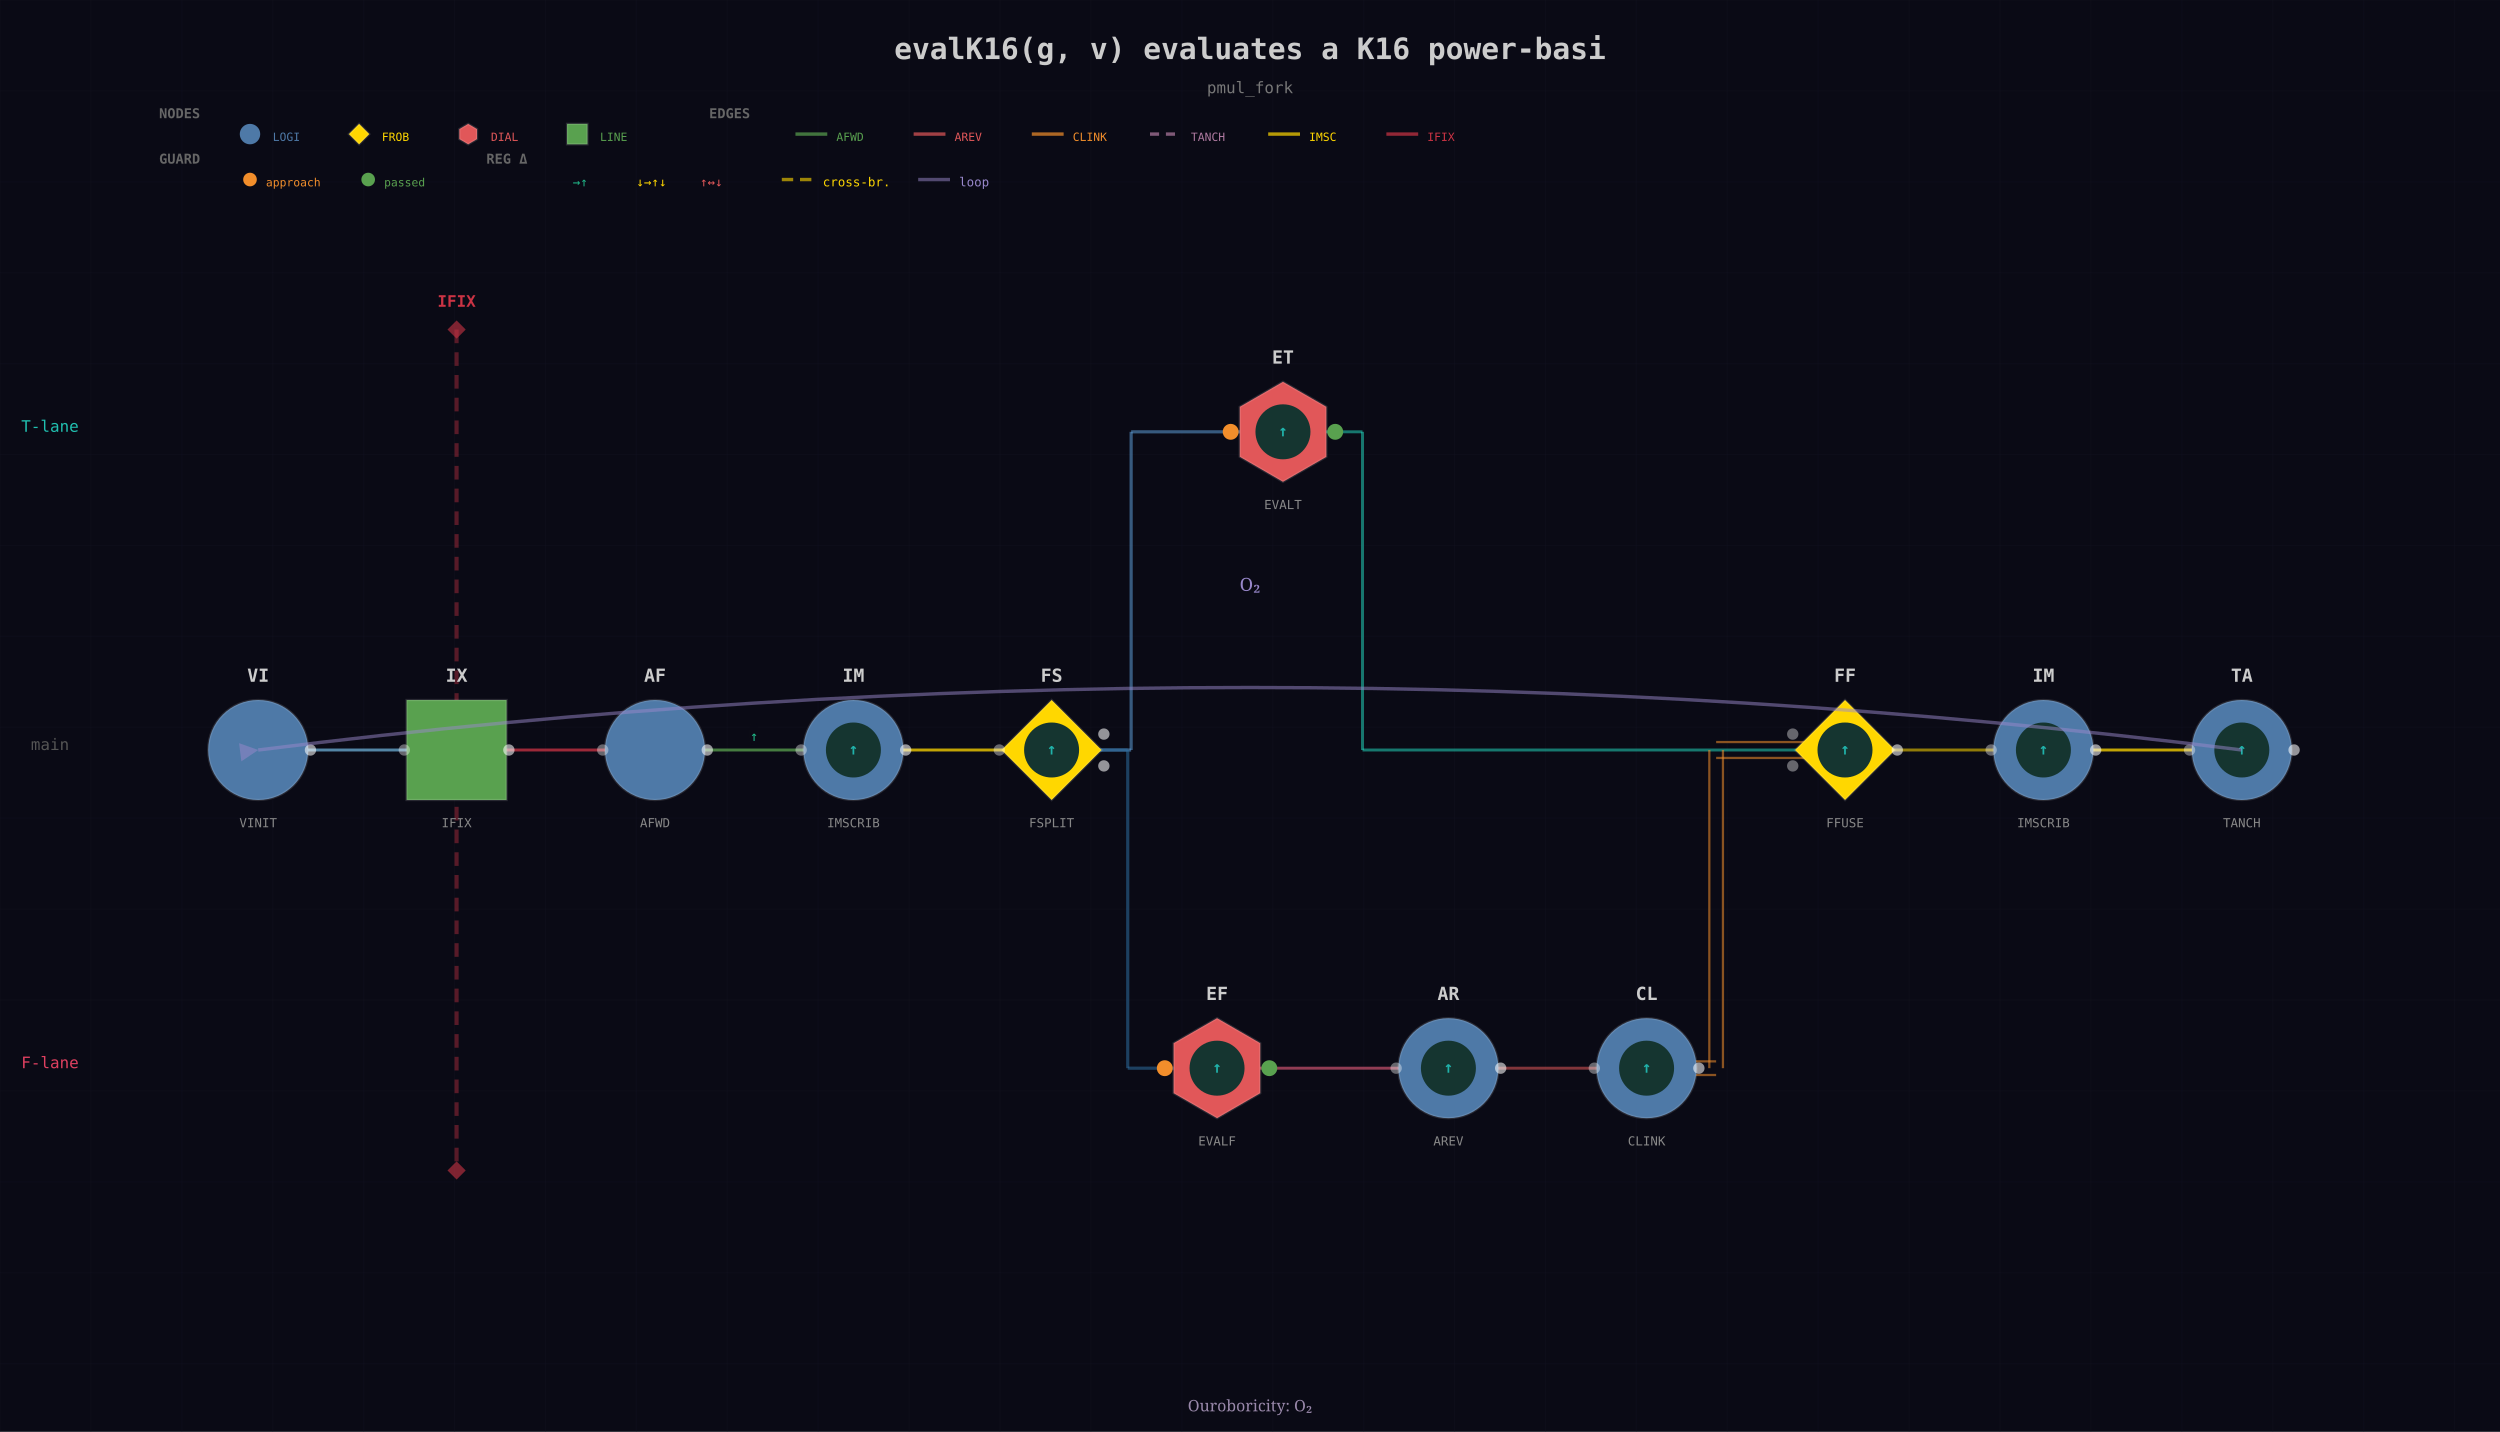
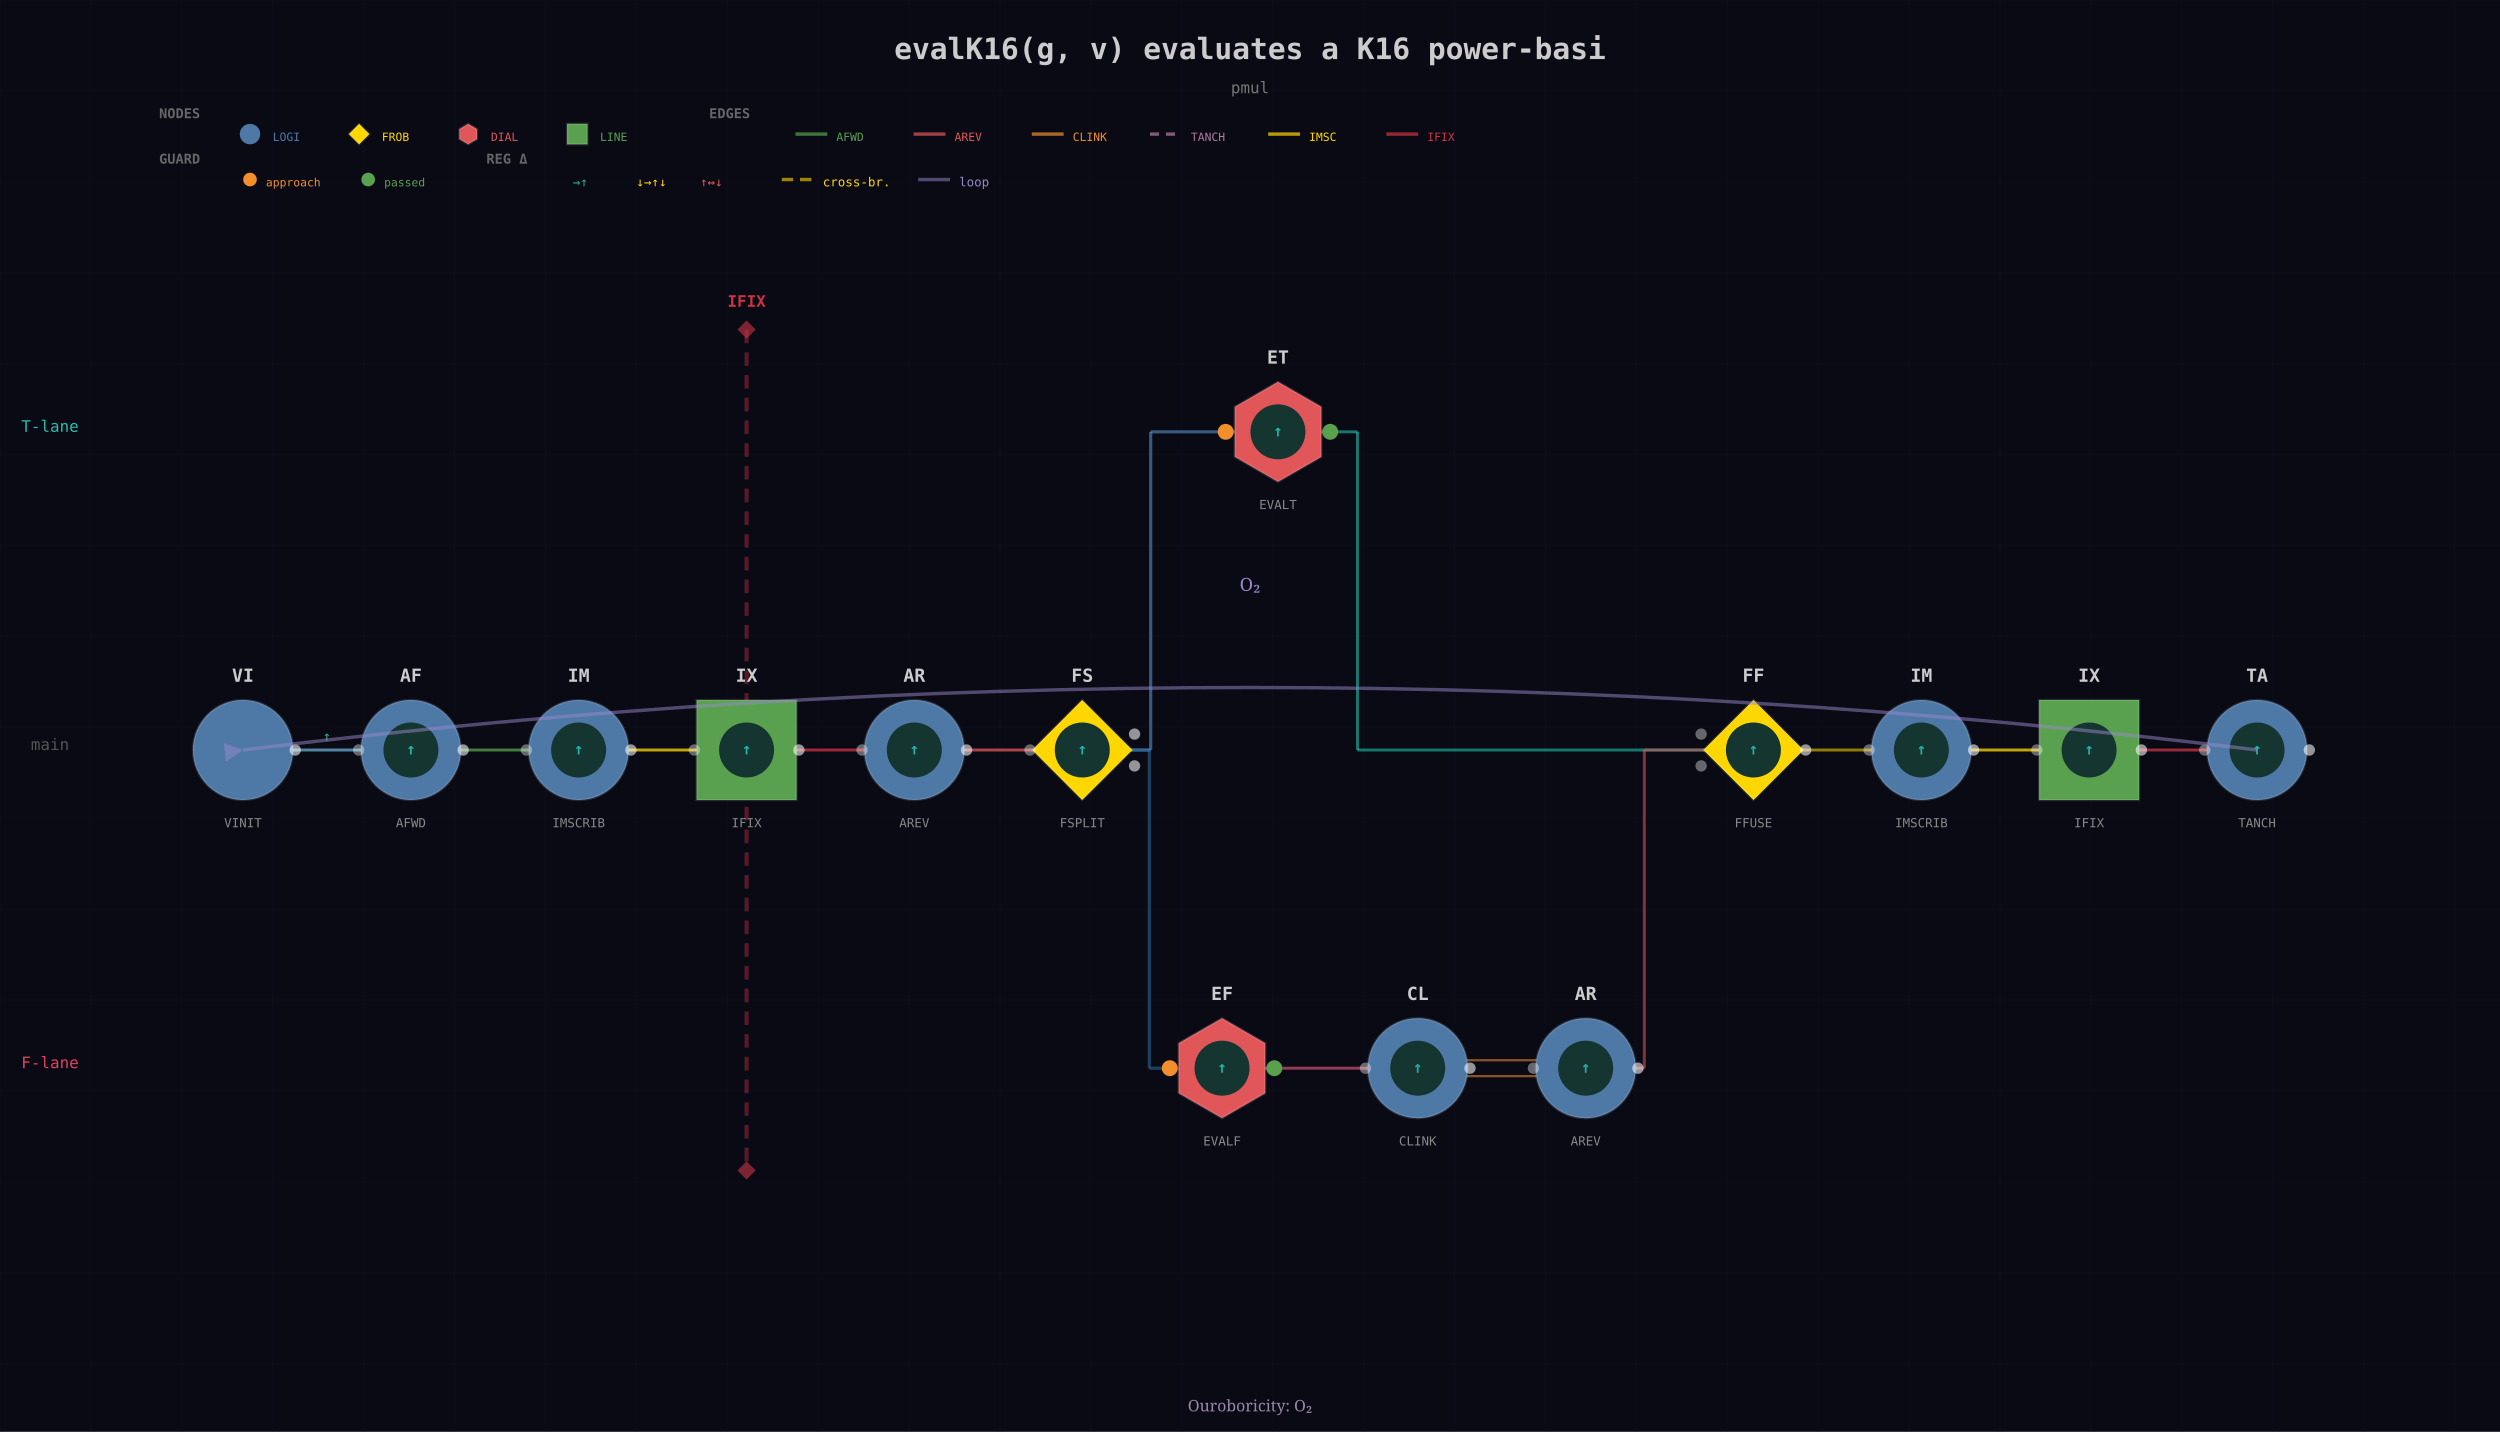
<svg xmlns="http://www.w3.org/2000/svg" viewBox="0 0 1100 630">
  <rect width="1100" height="630" fill="#0a0a15" />
  <line x1="0.0" y1="0.0" x2="0.0" y2="630.0" stroke="#151525" stroke-width="0.4" opacity="0.25" />
  <line x1="40.0" y1="0.0" x2="40.0" y2="630.0" stroke="#151525" stroke-width="0.4" opacity="0.25" />
  <line x1="80.0" y1="0.0" x2="80.0" y2="630.0" stroke="#151525" stroke-width="0.4" opacity="0.25" />
  <line x1="120.0" y1="0.0" x2="120.0" y2="630.0" stroke="#151525" stroke-width="0.4" opacity="0.25" />
  <line x1="160.0" y1="0.0" x2="160.0" y2="630.0" stroke="#151525" stroke-width="0.4" opacity="0.25" />
  <line x1="200.0" y1="0.0" x2="200.0" y2="630.0" stroke="#151525" stroke-width="0.4" opacity="0.25" />
  <line x1="240.0" y1="0.0" x2="240.0" y2="630.0" stroke="#151525" stroke-width="0.4" opacity="0.25" />
  <line x1="280.0" y1="0.0" x2="280.0" y2="630.0" stroke="#151525" stroke-width="0.4" opacity="0.25" />
  <line x1="320.0" y1="0.0" x2="320.0" y2="630.0" stroke="#151525" stroke-width="0.4" opacity="0.25" />
  <line x1="360.0" y1="0.0" x2="360.0" y2="630.0" stroke="#151525" stroke-width="0.4" opacity="0.25" />
  <line x1="400.0" y1="0.0" x2="400.0" y2="630.0" stroke="#151525" stroke-width="0.4" opacity="0.25" />
  <line x1="440.0" y1="0.0" x2="440.0" y2="630.0" stroke="#151525" stroke-width="0.4" opacity="0.25" />
  <line x1="480.0" y1="0.0" x2="480.0" y2="630.0" stroke="#151525" stroke-width="0.4" opacity="0.25" />
  <line x1="520.0" y1="0.0" x2="520.0" y2="630.0" stroke="#151525" stroke-width="0.4" opacity="0.25" />
  <line x1="560.0" y1="0.0" x2="560.0" y2="630.0" stroke="#151525" stroke-width="0.4" opacity="0.25" />
  <line x1="600.0" y1="0.0" x2="600.0" y2="630.0" stroke="#151525" stroke-width="0.4" opacity="0.25" />
  <line x1="640.0" y1="0.0" x2="640.0" y2="630.0" stroke="#151525" stroke-width="0.4" opacity="0.25" />
  <line x1="680.0" y1="0.0" x2="680.0" y2="630.0" stroke="#151525" stroke-width="0.4" opacity="0.25" />
  <line x1="720.0" y1="0.0" x2="720.0" y2="630.0" stroke="#151525" stroke-width="0.4" opacity="0.25" />
  <line x1="760.0" y1="0.0" x2="760.0" y2="630.0" stroke="#151525" stroke-width="0.4" opacity="0.25" />
  <line x1="800.0" y1="0.0" x2="800.0" y2="630.0" stroke="#151525" stroke-width="0.4" opacity="0.25" />
  <line x1="840.0" y1="0.0" x2="840.0" y2="630.0" stroke="#151525" stroke-width="0.4" opacity="0.25" />
  <line x1="880.0" y1="0.0" x2="880.0" y2="630.0" stroke="#151525" stroke-width="0.4" opacity="0.25" />
  <line x1="920.0" y1="0.0" x2="920.0" y2="630.0" stroke="#151525" stroke-width="0.4" opacity="0.25" />
  <line x1="960.0" y1="0.0" x2="960.0" y2="630.0" stroke="#151525" stroke-width="0.4" opacity="0.25" />
  <line x1="1000.0" y1="0.0" x2="1000.0" y2="630.0" stroke="#151525" stroke-width="0.4" opacity="0.25" />
  <line x1="1040.0" y1="0.0" x2="1040.0" y2="630.0" stroke="#151525" stroke-width="0.4" opacity="0.25" />
  <line x1="1080.0" y1="0.0" x2="1080.0" y2="630.0" stroke="#151525" stroke-width="0.4" opacity="0.25" />
  <line x1="0.0" y1="0.0" x2="1100.0" y2="0.0" stroke="#151525" stroke-width="0.4" opacity="0.25" />
  <line x1="0.0" y1="40.0" x2="1100.0" y2="40.0" stroke="#151525" stroke-width="0.4" opacity="0.25" />
  <line x1="0.0" y1="80.0" x2="1100.0" y2="80.0" stroke="#151525" stroke-width="0.4" opacity="0.25" />
  <line x1="0.0" y1="120.0" x2="1100.0" y2="120.0" stroke="#151525" stroke-width="0.4" opacity="0.25" />
  <line x1="0.0" y1="160.0" x2="1100.0" y2="160.0" stroke="#151525" stroke-width="0.4" opacity="0.25" />
  <line x1="0.0" y1="200.0" x2="1100.0" y2="200.0" stroke="#151525" stroke-width="0.4" opacity="0.25" />
  <line x1="0.0" y1="240.0" x2="1100.0" y2="240.0" stroke="#151525" stroke-width="0.4" opacity="0.25" />
  <line x1="0.0" y1="280.0" x2="1100.0" y2="280.0" stroke="#151525" stroke-width="0.4" opacity="0.25" />
  <line x1="0.0" y1="320.0" x2="1100.0" y2="320.0" stroke="#151525" stroke-width="0.4" opacity="0.25" />
  <line x1="0.0" y1="360.0" x2="1100.0" y2="360.0" stroke="#151525" stroke-width="0.4" opacity="0.25" />
  <line x1="0.0" y1="400.0" x2="1100.0" y2="400.0" stroke="#151525" stroke-width="0.4" opacity="0.25" />
  <line x1="0.0" y1="440.0" x2="1100.0" y2="440.0" stroke="#151525" stroke-width="0.4" opacity="0.25" />
  <line x1="0.0" y1="480.0" x2="1100.0" y2="480.0" stroke="#151525" stroke-width="0.4" opacity="0.25" />
  <line x1="0.0" y1="520.0" x2="1100.0" y2="520.0" stroke="#151525" stroke-width="0.4" opacity="0.25" />
  <line x1="0.0" y1="560.0" x2="1100.0" y2="560.0" stroke="#151525" stroke-width="0.4" opacity="0.25" />
  <line x1="0.0" y1="600.0" x2="1100.0" y2="600.0" stroke="#151525" stroke-width="0.4" opacity="0.25" />
  <text x="550.0" y="26.0" fill="#cccccc" font-size="13" text-anchor="middle" font-family="monospace" font-weight="bold">evalK16(g, v) evaluates a K16 power-basi</text>
-   <text x="550.0" y="41.0" fill="#777" font-size="7" text-anchor="middle" font-family="monospace">pmul_fork</text>
+   <text x="550.0" y="41.0" fill="#777" font-size="7" text-anchor="middle" font-family="monospace">pmul</text>
  <text x="22.0" y="190.0" fill="#20c0b0" font-size="7" text-anchor="middle" font-family="monospace">T-lane</text>
  <text x="22.0" y="470.0" fill="#e04060" font-size="7" text-anchor="middle" font-family="monospace">F-lane</text>
  <text x="22.0" y="330.0" fill="#555" font-size="7" text-anchor="middle" font-family="monospace">main</text>
-   <line x1="200.9" y1="145.0" x2="200.9" y2="515.0" stroke="#cc3344" stroke-width="1.8" opacity="0.4" stroke-dasharray="6,4" />
-   <text x="200.9" y="135.0" fill="#cc3344" font-size="7" text-anchor="middle" font-family="monospace" font-weight="bold">IFIX</text>
-   <polygon points="200.909,141.0 204.9,145 200.909,149.0 196.9,145" fill="#cc3344" opacity="0.6" />
-   <polygon points="200.909,511.0 204.9,515 200.909,519.0 196.9,515" fill="#cc3344" opacity="0.6" />
-   <line x1="462.7" y1="330.0" x2="497.7" y2="330.0" stroke="#5b9bd5" stroke-width="1.4" opacity="0.55" />
-   <line x1="497.7" y1="330.0" x2="497.7" y2="190.0" stroke="#5b9bd5" stroke-width="1.4" opacity="0.55" />
-   <line x1="497.7" y1="190.0" x2="556.5" y2="190.0" stroke="#5b9bd5" stroke-width="1.4" opacity="0.55" />
-   <polygon points="564.5,190.0 556.5,193.2 556.5,186.8" fill="#5b9bd5" opacity="0.55" />
-   <line x1="564.5" y1="190.0" x2="599.5" y2="190.0" stroke="#20d0b8" stroke-width="1.3" opacity="0.55" />
-   <line x1="599.5" y1="190.0" x2="599.5" y2="330.0" stroke="#20d0b8" stroke-width="1.3" opacity="0.55" />
-   <line x1="599.5" y1="330.0" x2="803.8" y2="330.0" stroke="#20d0b8" stroke-width="1.3" opacity="0.55" />
-   <polygon points="811.8,330.0 803.8,333.2 803.8,326.8" fill="#20d0b8" opacity="0.55" />
-   <line x1="462.7" y1="330.0" x2="496.2" y2="330.0" stroke="#2b6b9f" stroke-width="1.4" opacity="0.55" />
-   <line x1="496.2" y1="330.0" x2="496.2" y2="470.0" stroke="#2b6b9f" stroke-width="1.4" opacity="0.55" />
-   <line x1="496.2" y1="470.0" x2="527.5" y2="470.0" stroke="#2b6b9f" stroke-width="1.4" opacity="0.55" />
-   <polygon points="535.5,470.0 527.5,473.2 527.5,466.8" fill="#2b6b9f" opacity="0.55" />
-   <line x1="535.5" y1="470.0" x2="629.3" y2="470.0" stroke="#ff6688" stroke-width="1.3" opacity="0.55" />
-   <polygon points="637.3,470.0 629.3,473.2 629.3,466.8" fill="#ff6688" opacity="0.55" />
-   <line x1="637.3" y1="470.0" x2="716.5" y2="470.0" stroke="#e15759" stroke-width="1.3" opacity="0.55" />
-   <polygon points="724.5,470.0 716.5,473.2 716.5,466.8" fill="#e15759" opacity="0.55" />
-   <line x1="724.5" y1="467.0" x2="755.1" y2="467.0" stroke="#f28e2b" stroke-width="1.0" opacity="0.55" />
-   <line x1="724.5" y1="473.0" x2="755.1" y2="473.0" stroke="#f28e2b" stroke-width="1.0" opacity="0.55" />
-   <line x1="752.1" y1="470.0" x2="752.1" y2="330.0" stroke="#f28e2b" stroke-width="1.0" opacity="0.55" />
-   <line x1="758.1" y1="470.0" x2="758.1" y2="330.0" stroke="#f28e2b" stroke-width="1.0" opacity="0.55" />
-   <line x1="755.1" y1="326.5" x2="802.8" y2="326.5" stroke="#f28e2b" stroke-width="1.0" opacity="0.55" />
-   <line x1="755.1" y1="333.5" x2="802.8" y2="333.5" stroke="#f28e2b" stroke-width="1.0" opacity="0.55" />
-   <polygon points="811.8,330.0 801.8,334.0 801.8,326.0" fill="#f28e2b" opacity="0.55" />
-   <line x1="113.6" y1="330.0" x2="192.9" y2="330.0" stroke="#6baed6" stroke-width="1.3" opacity="0.75" />
-   <polygon points="200.9,330.0 192.9,333.2 192.9,326.8" fill="#6baed6" opacity="0.75" />
-   <line x1="200.9" y1="330.0" x2="280.2" y2="330.0" stroke="#cc3344" stroke-width="1.3" opacity="0.75" />
-   <polygon points="288.2,330.0 280.2,333.2 280.2,326.8" fill="#cc3344" opacity="0.75" />
-   <line x1="288.2" y1="330.0" x2="367.5" y2="330.0" stroke="#59a14f" stroke-width="1.3" opacity="0.75" />
-   <polygon points="375.5,330.0 367.5,333.2 367.5,326.8" fill="#59a14f" opacity="0.75" />
-   <rect x="329.8" y="318.0" width="4.0" height="10" fill="#0a0a15" opacity="0.7" rx="3" />
-   <text x="331.8" y="326.0" fill="#20b888" font-size="6" text-anchor="middle" font-family="monospace">↑</text>
-   <line x1="375.5" y1="330.0" x2="454.7" y2="330.0" stroke="#ffd700" stroke-width="1.3" opacity="0.75" />
-   <polygon points="462.7,330.0 454.7,333.2 454.7,326.8" fill="#ffd700" opacity="0.75" />
-   <line x1="899.1" y1="330.0" x2="978.4" y2="330.0" stroke="#ffd700" stroke-width="1.3" opacity="0.75" />
-   <polygon points="986.4,330.0 978.4,333.2 978.4,326.8" fill="#ffd700" opacity="0.75" />
-   <line x1="811.8" y1="330.0" x2="891.1" y2="330.0" stroke="#ffd700" stroke-width="1.3" opacity="0.55" />
-   <polygon points="899.1,330.0 891.1,333.2 891.1,326.8" fill="#ffd700" opacity="0.55" />
-   <circle cx="113.6" cy="330.0" r="22.0" fill="#4e79a7" stroke="#ffffff20" stroke-width="1.0" />
-   <text x="113.6" y="300.0" fill="#cccccc" font-size="8" text-anchor="middle" font-family="monospace" font-weight="bold">VI</text>
-   <text x="113.6" y="364.0" fill="#888" font-size="5.5" text-anchor="middle" font-family="monospace">VINIT</text>
-   <circle cx="136.6" cy="330.0" r="2.5" fill="#ffffff90" stroke-width="0" />
-   <rect x="178.9" y="308.0" width="44.0" height="44.0" fill="#59a14f" stroke="#ffffff20" stroke-width="1.0" />
-   <text x="200.9" y="300.0" fill="#cccccc" font-size="8" text-anchor="middle" font-family="monospace" font-weight="bold">IX</text>
-   <text x="200.9" y="364.0" fill="#888" font-size="5.5" text-anchor="middle" font-family="monospace">IFIX</text>
-   <circle cx="177.9" cy="330.0" r="2.5" fill="#ffffff60" stroke-width="0" />
-   <circle cx="223.9" cy="330.0" r="2.5" fill="#ffffff90" stroke-width="0" />
-   <circle cx="288.2" cy="330.0" r="22.0" fill="#4e79a7" stroke="#ffffff20" stroke-width="1.0" />
-   <text x="288.2" y="300.0" fill="#cccccc" font-size="8" text-anchor="middle" font-family="monospace" font-weight="bold">AF</text>
-   <text x="288.2" y="364.0" fill="#888" font-size="5.5" text-anchor="middle" font-family="monospace">AFWD</text>
-   <circle cx="265.2" cy="330.0" r="2.5" fill="#ffffff60" stroke-width="0" />
-   <circle cx="311.2" cy="330.0" r="2.5" fill="#ffffff90" stroke-width="0" />
-   <circle cx="375.5" cy="330.0" r="22.0" fill="#4e79a7" stroke="#ffffff20" stroke-width="1.0" />
-   <circle cx="375.5" cy="330.0" r="12.1" fill="#153530" stroke-width="0" />
-   <text x="375.5" y="332.0" fill="#20b2aa" font-size="7" text-anchor="middle" font-family="monospace" font-weight="bold">↑</text>
-   <text x="375.5" y="300.0" fill="#cccccc" font-size="8" text-anchor="middle" font-family="monospace" font-weight="bold">IM</text>
-   <text x="375.5" y="364.0" fill="#888" font-size="5.5" text-anchor="middle" font-family="monospace">IMSCRIB</text>
-   <circle cx="352.5" cy="330.0" r="2.5" fill="#ffffff60" stroke-width="0" />
-   <circle cx="398.5" cy="330.0" r="2.5" fill="#ffffff90" stroke-width="0" />
-   <polygon points="462.727,308.0 484.7,330 462.727,352.0 440.7,330" fill="#ffd700" stroke="#ffffff20" stroke-width="1.0" />
-   <circle cx="462.7" cy="330.0" r="12.1" fill="#153530" stroke-width="0" />
-   <text x="462.7" y="332.0" fill="#20b2aa" font-size="7" text-anchor="middle" font-family="monospace" font-weight="bold">↑</text>
-   <text x="462.7" y="300.0" fill="#cccccc" font-size="8" text-anchor="middle" font-family="monospace" font-weight="bold">FS</text>
-   <text x="462.7" y="364.0" fill="#888" font-size="5.5" text-anchor="middle" font-family="monospace">FSPLIT</text>
-   <circle cx="439.7" cy="330.0" r="2.5" fill="#ffffff60" stroke-width="0" />
-   <circle cx="485.7" cy="323.0" r="2.5" fill="#ffffff90" stroke-width="0" />
-   <circle cx="485.7" cy="337.0" r="2.5" fill="#ffffff90" stroke-width="0" />
-   <polygon points="554.5,481.0 535.5,492.0 516.4,481.0 516.4,459.0 535.5,448.0 554.5,459.0" fill="#e15759" stroke="#ffffff20" stroke-width="1.0" />
-   <circle cx="535.5" cy="470.0" r="12.1" fill="#153530" stroke-width="0" />
-   <text x="535.5" y="472.0" fill="#20b2aa" font-size="7" text-anchor="middle" font-family="monospace" font-weight="bold">↑</text>
-   <text x="535.5" y="440.0" fill="#cccccc" font-size="8" text-anchor="middle" font-family="monospace" font-weight="bold">EF</text>
-   <text x="535.5" y="504.0" fill="#888" font-size="5.5" text-anchor="middle" font-family="monospace">EVALF</text>
-   <circle cx="512.5" cy="470.0" r="3.5" fill="#f28e2b" stroke-width="0.8" />
-   <circle cx="558.5" cy="470.0" r="3.5" fill="#59a14f" stroke-width="0.9" />
-   <circle cx="637.3" cy="470.0" r="22.0" fill="#4e79a7" stroke="#ffffff20" stroke-width="1.0" />
-   <circle cx="637.3" cy="470.0" r="12.1" fill="#153530" stroke-width="0" />
-   <text x="637.3" y="472.0" fill="#20b2aa" font-size="7" text-anchor="middle" font-family="monospace" font-weight="bold">↑</text>
-   <text x="637.3" y="440.0" fill="#cccccc" font-size="8" text-anchor="middle" font-family="monospace" font-weight="bold">AR</text>
-   <text x="637.3" y="504.0" fill="#888" font-size="5.5" text-anchor="middle" font-family="monospace">AREV</text>
-   <circle cx="614.3" cy="470.0" r="2.5" fill="#ffffff60" stroke-width="0" />
-   <circle cx="660.3" cy="470.0" r="2.5" fill="#ffffff90" stroke-width="0" />
-   <circle cx="724.5" cy="470.0" r="22.0" fill="#4e79a7" stroke="#ffffff20" stroke-width="1.0" />
-   <circle cx="724.5" cy="470.0" r="12.1" fill="#153530" stroke-width="0" />
-   <text x="724.5" y="472.0" fill="#20b2aa" font-size="7" text-anchor="middle" font-family="monospace" font-weight="bold">↑</text>
-   <text x="724.5" y="440.0" fill="#cccccc" font-size="8" text-anchor="middle" font-family="monospace" font-weight="bold">CL</text>
-   <text x="724.5" y="504.0" fill="#888" font-size="5.5" text-anchor="middle" font-family="monospace">CLINK</text>
-   <circle cx="701.5" cy="470.0" r="2.5" fill="#ffffff60" stroke-width="0" />
-   <circle cx="747.5" cy="470.0" r="2.5" fill="#ffffff90" stroke-width="0" />
-   <polygon points="583.6,201.0 564.5,212.0 545.5,201.0 545.5,179.0 564.5,168.0 583.6,179.0" fill="#e15759" stroke="#ffffff20" stroke-width="1.0" />
-   <circle cx="564.5" cy="190.0" r="12.1" fill="#153530" stroke-width="0" />
-   <text x="564.5" y="192.0" fill="#20b2aa" font-size="7" text-anchor="middle" font-family="monospace" font-weight="bold">↑</text>
-   <text x="564.5" y="160.0" fill="#cccccc" font-size="8" text-anchor="middle" font-family="monospace" font-weight="bold">ET</text>
-   <text x="564.5" y="224.0" fill="#888" font-size="5.5" text-anchor="middle" font-family="monospace">EVALT</text>
-   <circle cx="541.5" cy="190.0" r="3.5" fill="#f28e2b" stroke-width="0.8" />
-   <circle cx="587.5" cy="190.0" r="3.5" fill="#59a14f" stroke-width="0.9" />
-   <polygon points="811.818,308.0 833.8,330 811.818,352.0 789.8,330" fill="#ffd700" stroke="#ffffff20" stroke-width="1.0" />
-   <circle cx="811.8" cy="330.0" r="12.1" fill="#153530" stroke-width="0" />
-   <text x="811.8" y="332.0" fill="#20b2aa" font-size="7" text-anchor="middle" font-family="monospace" font-weight="bold">↑</text>
-   <text x="811.8" y="300.0" fill="#cccccc" font-size="8" text-anchor="middle" font-family="monospace" font-weight="bold">FF</text>
-   <text x="811.8" y="364.0" fill="#888" font-size="5.5" text-anchor="middle" font-family="monospace">FFUSE</text>
-   <circle cx="788.8" cy="323.0" r="2.5" fill="#ffffff60" stroke-width="0" />
-   <circle cx="788.8" cy="337.0" r="2.5" fill="#ffffff60" stroke-width="0" />
-   <circle cx="834.8" cy="330.0" r="2.5" fill="#ffffff90" stroke-width="0" />
-   <circle cx="899.1" cy="330.0" r="22.0" fill="#4e79a7" stroke="#ffffff20" stroke-width="1.0" />
-   <circle cx="899.1" cy="330.0" r="12.1" fill="#153530" stroke-width="0" />
-   <text x="899.1" y="332.0" fill="#20b2aa" font-size="7" text-anchor="middle" font-family="monospace" font-weight="bold">↑</text>
-   <text x="899.1" y="300.0" fill="#cccccc" font-size="8" text-anchor="middle" font-family="monospace" font-weight="bold">IM</text>
-   <text x="899.1" y="364.0" fill="#888" font-size="5.5" text-anchor="middle" font-family="monospace">IMSCRIB</text>
-   <circle cx="876.1" cy="330.0" r="2.5" fill="#ffffff60" stroke-width="0" />
-   <circle cx="922.1" cy="330.0" r="2.5" fill="#ffffff90" stroke-width="0" />
-   <circle cx="986.4" cy="330.0" r="22.0" fill="#4e79a7" stroke="#ffffff20" stroke-width="1.0" />
-   <circle cx="986.4" cy="330.0" r="12.1" fill="#153530" stroke-width="0" />
-   <text x="986.4" y="332.0" fill="#20b2aa" font-size="7" text-anchor="middle" font-family="monospace" font-weight="bold">↑</text>
-   <text x="986.4" y="300.0" fill="#cccccc" font-size="8" text-anchor="middle" font-family="monospace" font-weight="bold">TA</text>
-   <text x="986.4" y="364.0" fill="#888" font-size="5.5" text-anchor="middle" font-family="monospace">TANCH</text>
-   <circle cx="963.4" cy="330.0" r="2.5" fill="#ffffff60" stroke-width="0" />
-   <circle cx="1009.4" cy="330.0" r="2.5" fill="#ffffff90" stroke-width="0" />
-   <path d="M986.4,330.0 Q550.0,275.0 113.6,330.0" fill="none" stroke="#9988cc" stroke-width="1.5" opacity="0.5" />
-   <polygon points="113.6,330.0 105.2,327.0 106.2,335.0" fill="#9988cc" opacity="0.5" />
+   <line x1="328.5" y1="145.0" x2="328.5" y2="515.0" stroke="#cc3344" stroke-width="1.8" opacity="0.4" stroke-dasharray="6,4" />
+   <text x="328.5" y="135.0" fill="#cc3344" font-size="7" text-anchor="middle" font-family="monospace" font-weight="bold">IFIX</text>
+   <polygon points="328.462,141.0 332.5,145 328.462,149.0 324.5,145" fill="#cc3344" opacity="0.6" />
+   <polygon points="328.462,511.0 332.5,515 328.462,519.0 324.5,515" fill="#cc3344" opacity="0.6" />
+   <line x1="476.2" y1="330.0" x2="506.3" y2="330.0" stroke="#5b9bd5" stroke-width="1.4" opacity="0.55" />
+   <line x1="506.3" y1="330.0" x2="506.3" y2="190.0" stroke="#5b9bd5" stroke-width="1.4" opacity="0.55" />
+   <line x1="506.3" y1="190.0" x2="554.3" y2="190.0" stroke="#5b9bd5" stroke-width="1.4" opacity="0.55" />
+   <polygon points="562.3,190.0 554.3,193.2 554.3,186.8" fill="#5b9bd5" opacity="0.55" />
+   <line x1="562.3" y1="190.0" x2="597.3" y2="190.0" stroke="#20d0b8" stroke-width="1.3" opacity="0.55" />
+   <line x1="597.3" y1="190.0" x2="597.3" y2="330.0" stroke="#20d0b8" stroke-width="1.3" opacity="0.55" />
+   <line x1="597.3" y1="330.0" x2="763.5" y2="330.0" stroke="#20d0b8" stroke-width="1.3" opacity="0.55" />
+   <polygon points="771.5,330.0 763.5,333.2 763.5,326.8" fill="#20d0b8" opacity="0.55" />
+   <line x1="476.2" y1="330.0" x2="505.7" y2="330.0" stroke="#2b6b9f" stroke-width="1.4" opacity="0.55" />
+   <line x1="505.7" y1="330.0" x2="505.7" y2="470.0" stroke="#2b6b9f" stroke-width="1.4" opacity="0.55" />
+   <line x1="505.7" y1="470.0" x2="529.7" y2="470.0" stroke="#2b6b9f" stroke-width="1.4" opacity="0.55" />
+   <polygon points="537.7,470.0 529.7,473.2 529.7,466.8" fill="#2b6b9f" opacity="0.55" />
+   <line x1="537.7" y1="470.0" x2="615.8" y2="470.0" stroke="#ff6688" stroke-width="1.3" opacity="0.55" />
+   <polygon points="623.8,470.0 615.8,473.2 615.8,466.8" fill="#ff6688" opacity="0.55" />
+   <line x1="623.8" y1="466.5" x2="688.7" y2="466.5" stroke="#f28e2b" stroke-width="1.0" opacity="0.55" />
+   <line x1="623.8" y1="473.5" x2="688.7" y2="473.5" stroke="#f28e2b" stroke-width="1.0" opacity="0.55" />
+   <polygon points="697.7,470.0 687.7,474.0 687.7,466.0" fill="#f28e2b" opacity="0.55" />
+   <line x1="697.7" y1="470.0" x2="723.5" y2="470.0" stroke="#e15759" stroke-width="1.3" opacity="0.55" />
+   <line x1="723.5" y1="470.0" x2="723.5" y2="330.0" stroke="#e15759" stroke-width="1.3" opacity="0.55" />
+   <line x1="723.5" y1="330.0" x2="763.5" y2="330.0" stroke="#e15759" stroke-width="1.3" opacity="0.55" />
+   <polygon points="771.5,330.0 763.5,333.2 763.5,326.8" fill="#e15759" opacity="0.55" />
+   <line x1="106.9" y1="330.0" x2="172.8" y2="330.0" stroke="#6baed6" stroke-width="1.3" opacity="0.75" />
+   <polygon points="180.8,330.0 172.8,333.2 172.8,326.8" fill="#6baed6" opacity="0.75" />
+   <rect x="141.8" y="318.0" width="4.0" height="10" fill="#0a0a15" opacity="0.7" rx="3" />
+   <text x="143.8" y="326.0" fill="#20b888" font-size="6" text-anchor="middle" font-family="monospace">↑</text>
+   <line x1="180.8" y1="330.0" x2="246.6" y2="330.0" stroke="#59a14f" stroke-width="1.3" opacity="0.75" />
+   <polygon points="254.6,330.0 246.6,333.2 246.6,326.8" fill="#59a14f" opacity="0.75" />
+   <line x1="254.6" y1="330.0" x2="320.5" y2="330.0" stroke="#ffd700" stroke-width="1.3" opacity="0.75" />
+   <polygon points="328.5,330.0 320.5,333.2 320.5,326.8" fill="#ffd700" opacity="0.75" />
+   <line x1="328.5" y1="330.0" x2="394.3" y2="330.0" stroke="#cc3344" stroke-width="1.3" opacity="0.75" />
+   <polygon points="402.3,330.0 394.3,333.2 394.3,326.8" fill="#cc3344" opacity="0.75" />
+   <line x1="402.3" y1="330.0" x2="468.2" y2="330.0" stroke="#e15759" stroke-width="1.3" opacity="0.75" />
+   <polygon points="476.2,330.0 468.2,333.2 468.2,326.8" fill="#e15759" opacity="0.75" />
+   <line x1="845.4" y1="330.0" x2="911.2" y2="330.0" stroke="#ffd700" stroke-width="1.3" opacity="0.75" />
+   <polygon points="919.2,330.0 911.2,333.2 911.2,326.8" fill="#ffd700" opacity="0.75" />
+   <line x1="919.2" y1="330.0" x2="985.1" y2="330.0" stroke="#cc3344" stroke-width="1.3" opacity="0.75" />
+   <polygon points="993.1,330.0 985.1,333.2 985.1,326.8" fill="#cc3344" opacity="0.75" />
+   <line x1="771.5" y1="330.0" x2="837.4" y2="330.0" stroke="#ffd700" stroke-width="1.3" opacity="0.55" />
+   <polygon points="845.4,330.0 837.4,333.2 837.4,326.8" fill="#ffd700" opacity="0.55" />
+   <circle cx="106.9" cy="330.0" r="22.0" fill="#4e79a7" stroke="#ffffff20" stroke-width="1.0" />
+   <text x="106.9" y="300.0" fill="#cccccc" font-size="8" text-anchor="middle" font-family="monospace" font-weight="bold">VI</text>
+   <text x="106.9" y="364.0" fill="#888" font-size="5.5" text-anchor="middle" font-family="monospace">VINIT</text>
+   <circle cx="129.9" cy="330.0" r="2.5" fill="#ffffff90" stroke-width="0" />
+   <circle cx="180.8" cy="330.0" r="22.0" fill="#4e79a7" stroke="#ffffff20" stroke-width="1.0" />
+   <circle cx="180.8" cy="330.0" r="12.1" fill="#153530" stroke-width="0" />
+   <text x="180.8" y="332.0" fill="#20b2aa" font-size="7" text-anchor="middle" font-family="monospace" font-weight="bold">↑</text>
+   <text x="180.8" y="300.0" fill="#cccccc" font-size="8" text-anchor="middle" font-family="monospace" font-weight="bold">AF</text>
+   <text x="180.8" y="364.0" fill="#888" font-size="5.5" text-anchor="middle" font-family="monospace">AFWD</text>
+   <circle cx="157.8" cy="330.0" r="2.5" fill="#ffffff60" stroke-width="0" />
+   <circle cx="203.8" cy="330.0" r="2.5" fill="#ffffff90" stroke-width="0" />
+   <circle cx="254.6" cy="330.0" r="22.0" fill="#4e79a7" stroke="#ffffff20" stroke-width="1.0" />
+   <circle cx="254.6" cy="330.0" r="12.1" fill="#153530" stroke-width="0" />
+   <text x="254.6" y="332.0" fill="#20b2aa" font-size="7" text-anchor="middle" font-family="monospace" font-weight="bold">↑</text>
+   <text x="254.6" y="300.0" fill="#cccccc" font-size="8" text-anchor="middle" font-family="monospace" font-weight="bold">IM</text>
+   <text x="254.6" y="364.0" fill="#888" font-size="5.5" text-anchor="middle" font-family="monospace">IMSCRIB</text>
+   <circle cx="231.6" cy="330.0" r="2.5" fill="#ffffff60" stroke-width="0" />
+   <circle cx="277.6" cy="330.0" r="2.5" fill="#ffffff90" stroke-width="0" />
+   <rect x="306.5" y="308.0" width="44.0" height="44.0" fill="#59a14f" stroke="#ffffff20" stroke-width="1.0" />
+   <circle cx="328.5" cy="330.0" r="12.1" fill="#153530" stroke-width="0" />
+   <text x="328.5" y="332.0" fill="#20b2aa" font-size="7" text-anchor="middle" font-family="monospace" font-weight="bold">↑</text>
+   <text x="328.5" y="300.0" fill="#cccccc" font-size="8" text-anchor="middle" font-family="monospace" font-weight="bold">IX</text>
+   <text x="328.5" y="364.0" fill="#888" font-size="5.5" text-anchor="middle" font-family="monospace">IFIX</text>
+   <circle cx="305.5" cy="330.0" r="2.5" fill="#ffffff60" stroke-width="0" />
+   <circle cx="351.5" cy="330.0" r="2.5" fill="#ffffff90" stroke-width="0" />
+   <circle cx="402.3" cy="330.0" r="22.0" fill="#4e79a7" stroke="#ffffff20" stroke-width="1.0" />
+   <circle cx="402.3" cy="330.0" r="12.1" fill="#153530" stroke-width="0" />
+   <text x="402.3" y="332.0" fill="#20b2aa" font-size="7" text-anchor="middle" font-family="monospace" font-weight="bold">↑</text>
+   <text x="402.3" y="300.0" fill="#cccccc" font-size="8" text-anchor="middle" font-family="monospace" font-weight="bold">AR</text>
+   <text x="402.3" y="364.0" fill="#888" font-size="5.5" text-anchor="middle" font-family="monospace">AREV</text>
+   <circle cx="379.3" cy="330.0" r="2.5" fill="#ffffff60" stroke-width="0" />
+   <circle cx="425.3" cy="330.0" r="2.5" fill="#ffffff90" stroke-width="0" />
+   <polygon points="476.154,308.0 498.2,330 476.154,352.0 454.2,330" fill="#ffd700" stroke="#ffffff20" stroke-width="1.0" />
+   <circle cx="476.2" cy="330.0" r="12.1" fill="#153530" stroke-width="0" />
+   <text x="476.2" y="332.0" fill="#20b2aa" font-size="7" text-anchor="middle" font-family="monospace" font-weight="bold">↑</text>
+   <text x="476.2" y="300.0" fill="#cccccc" font-size="8" text-anchor="middle" font-family="monospace" font-weight="bold">FS</text>
+   <text x="476.2" y="364.0" fill="#888" font-size="5.5" text-anchor="middle" font-family="monospace">FSPLIT</text>
+   <circle cx="453.2" cy="330.0" r="2.5" fill="#ffffff60" stroke-width="0" />
+   <circle cx="499.2" cy="323.0" r="2.5" fill="#ffffff90" stroke-width="0" />
+   <circle cx="499.2" cy="337.0" r="2.5" fill="#ffffff90" stroke-width="0" />
+   <polygon points="556.7,481.0 537.7,492.0 518.6,481.0 518.6,459.0 537.7,448.0 556.7,459.0" fill="#e15759" stroke="#ffffff20" stroke-width="1.0" />
+   <circle cx="537.7" cy="470.0" r="12.1" fill="#153530" stroke-width="0" />
+   <text x="537.7" y="472.0" fill="#20b2aa" font-size="7" text-anchor="middle" font-family="monospace" font-weight="bold">↑</text>
+   <text x="537.7" y="440.0" fill="#cccccc" font-size="8" text-anchor="middle" font-family="monospace" font-weight="bold">EF</text>
+   <text x="537.7" y="504.0" fill="#888" font-size="5.5" text-anchor="middle" font-family="monospace">EVALF</text>
+   <circle cx="514.7" cy="470.0" r="3.5" fill="#f28e2b" stroke-width="0.8" />
+   <circle cx="560.7" cy="470.0" r="3.5" fill="#59a14f" stroke-width="0.9" />
+   <circle cx="623.8" cy="470.0" r="22.0" fill="#4e79a7" stroke="#ffffff20" stroke-width="1.0" />
+   <circle cx="623.8" cy="470.0" r="12.1" fill="#153530" stroke-width="0" />
+   <text x="623.8" y="472.0" fill="#20b2aa" font-size="7" text-anchor="middle" font-family="monospace" font-weight="bold">↑</text>
+   <text x="623.8" y="440.0" fill="#cccccc" font-size="8" text-anchor="middle" font-family="monospace" font-weight="bold">CL</text>
+   <text x="623.8" y="504.0" fill="#888" font-size="5.5" text-anchor="middle" font-family="monospace">CLINK</text>
+   <circle cx="600.8" cy="470.0" r="2.5" fill="#ffffff60" stroke-width="0" />
+   <circle cx="646.8" cy="470.0" r="2.5" fill="#ffffff90" stroke-width="0" />
+   <circle cx="697.7" cy="470.0" r="22.0" fill="#4e79a7" stroke="#ffffff20" stroke-width="1.0" />
+   <circle cx="697.7" cy="470.0" r="12.1" fill="#153530" stroke-width="0" />
+   <text x="697.7" y="472.0" fill="#20b2aa" font-size="7" text-anchor="middle" font-family="monospace" font-weight="bold">↑</text>
+   <text x="697.7" y="440.0" fill="#cccccc" font-size="8" text-anchor="middle" font-family="monospace" font-weight="bold">AR</text>
+   <text x="697.7" y="504.0" fill="#888" font-size="5.5" text-anchor="middle" font-family="monospace">AREV</text>
+   <circle cx="674.7" cy="470.0" r="2.5" fill="#ffffff60" stroke-width="0" />
+   <circle cx="720.7" cy="470.0" r="2.5" fill="#ffffff90" stroke-width="0" />
+   <polygon points="581.4,201.0 562.3,212.0 543.3,201.0 543.3,179.0 562.3,168.0 581.4,179.0" fill="#e15759" stroke="#ffffff20" stroke-width="1.0" />
+   <circle cx="562.3" cy="190.0" r="12.1" fill="#153530" stroke-width="0" />
+   <text x="562.3" y="192.0" fill="#20b2aa" font-size="7" text-anchor="middle" font-family="monospace" font-weight="bold">↑</text>
+   <text x="562.3" y="160.0" fill="#cccccc" font-size="8" text-anchor="middle" font-family="monospace" font-weight="bold">ET</text>
+   <text x="562.3" y="224.0" fill="#888" font-size="5.5" text-anchor="middle" font-family="monospace">EVALT</text>
+   <circle cx="539.3" cy="190.0" r="3.5" fill="#f28e2b" stroke-width="0.8" />
+   <circle cx="585.3" cy="190.0" r="3.5" fill="#59a14f" stroke-width="0.9" />
+   <polygon points="771.538,308.0 793.5,330 771.538,352.0 749.5,330" fill="#ffd700" stroke="#ffffff20" stroke-width="1.0" />
+   <circle cx="771.5" cy="330.0" r="12.1" fill="#153530" stroke-width="0" />
+   <text x="771.5" y="332.0" fill="#20b2aa" font-size="7" text-anchor="middle" font-family="monospace" font-weight="bold">↑</text>
+   <text x="771.5" y="300.0" fill="#cccccc" font-size="8" text-anchor="middle" font-family="monospace" font-weight="bold">FF</text>
+   <text x="771.5" y="364.0" fill="#888" font-size="5.5" text-anchor="middle" font-family="monospace">FFUSE</text>
+   <circle cx="748.5" cy="323.0" r="2.5" fill="#ffffff60" stroke-width="0" />
+   <circle cx="748.5" cy="337.0" r="2.5" fill="#ffffff60" stroke-width="0" />
+   <circle cx="794.5" cy="330.0" r="2.5" fill="#ffffff90" stroke-width="0" />
+   <circle cx="845.4" cy="330.0" r="22.0" fill="#4e79a7" stroke="#ffffff20" stroke-width="1.0" />
+   <circle cx="845.4" cy="330.0" r="12.1" fill="#153530" stroke-width="0" />
+   <text x="845.4" y="332.0" fill="#20b2aa" font-size="7" text-anchor="middle" font-family="monospace" font-weight="bold">↑</text>
+   <text x="845.4" y="300.0" fill="#cccccc" font-size="8" text-anchor="middle" font-family="monospace" font-weight="bold">IM</text>
+   <text x="845.4" y="364.0" fill="#888" font-size="5.5" text-anchor="middle" font-family="monospace">IMSCRIB</text>
+   <circle cx="822.4" cy="330.0" r="2.5" fill="#ffffff60" stroke-width="0" />
+   <circle cx="868.4" cy="330.0" r="2.5" fill="#ffffff90" stroke-width="0" />
+   <rect x="897.2" y="308.0" width="44.0" height="44.0" fill="#59a14f" stroke="#ffffff20" stroke-width="1.0" />
+   <circle cx="919.2" cy="330.0" r="12.1" fill="#153530" stroke-width="0" />
+   <text x="919.2" y="332.0" fill="#20b2aa" font-size="7" text-anchor="middle" font-family="monospace" font-weight="bold">↑</text>
+   <text x="919.2" y="300.0" fill="#cccccc" font-size="8" text-anchor="middle" font-family="monospace" font-weight="bold">IX</text>
+   <text x="919.2" y="364.0" fill="#888" font-size="5.5" text-anchor="middle" font-family="monospace">IFIX</text>
+   <circle cx="896.2" cy="330.0" r="2.5" fill="#ffffff60" stroke-width="0" />
+   <circle cx="942.2" cy="330.0" r="2.5" fill="#ffffff90" stroke-width="0" />
+   <circle cx="993.1" cy="330.0" r="22.0" fill="#4e79a7" stroke="#ffffff20" stroke-width="1.0" />
+   <circle cx="993.1" cy="330.0" r="12.1" fill="#153530" stroke-width="0" />
+   <text x="993.1" y="332.0" fill="#20b2aa" font-size="7" text-anchor="middle" font-family="monospace" font-weight="bold">↑</text>
+   <text x="993.1" y="300.0" fill="#cccccc" font-size="8" text-anchor="middle" font-family="monospace" font-weight="bold">TA</text>
+   <text x="993.1" y="364.0" fill="#888" font-size="5.5" text-anchor="middle" font-family="monospace">TANCH</text>
+   <circle cx="970.1" cy="330.0" r="2.5" fill="#ffffff60" stroke-width="0" />
+   <circle cx="1016.1" cy="330.0" r="2.5" fill="#ffffff90" stroke-width="0" />
+   <path d="M993.1,330.0 Q550.0,275.0 106.9,330.0" fill="none" stroke="#9988cc" stroke-width="1.5" opacity="0.5" />
+   <polygon points="106.9,330.0 98.5,327.0 99.5,335.0" fill="#9988cc" opacity="0.5" />
  <text x="550.0" y="260.0" fill="#9988cc" font-size="8" text-anchor="middle" font-family="serif">O₂</text>
  <text x="550.0" y="621.0" fill="#9988aa" font-size="7" text-anchor="middle" font-family="serif">Ouroboricity: O₂</text>
  <text x="70.0" y="52.0" fill="#666" font-size="6" text-anchor="start" font-family="monospace" font-weight="bold">NODES</text>
  <circle cx="110.0" cy="59.0" r="4.5" fill="#4e79a7" stroke-width="0" />
  <text x="120.0" y="62.0" fill="#4e79a7" font-size="5" text-anchor="start" font-family="monospace">LOGI</text>
  <polygon points="158,54.5 162.5,59 158,63.5 153.5,59" fill="#ffd700" stroke="#ffffff20" stroke-width="1.0" />
  <text x="168.0" y="62.0" fill="#ffd700" font-size="5" text-anchor="start" font-family="monospace">FROB</text>
  <polygon points="209.9,61.2 206.0,63.5 202.1,61.2 202.1,56.8 206.0,54.5 209.9,56.8" fill="#e15759" stroke="#ffffff20" stroke-width="1.0" />
  <text x="216.0" y="62.0" fill="#e15759" font-size="5" text-anchor="start" font-family="monospace">DIAL</text>
  <rect x="249.5" y="54.5" width="9.0" height="9.0" fill="#59a14f" stroke="#ffffff20" stroke-width="1.0" />
  <text x="264.0" y="62.0" fill="#59a14f" font-size="5" text-anchor="start" font-family="monospace">LINE</text>
  <text x="312.0" y="52.0" fill="#666" font-size="6" text-anchor="start" font-family="monospace" font-weight="bold">EDGES</text>
  <line x1="350.0" y1="59.0" x2="364.0" y2="59.0" stroke="#59a14f" stroke-width="1.5" opacity="0.7" />
  <text x="368.0" y="62.0" fill="#59a14f" font-size="5" text-anchor="start" font-family="monospace">AFWD</text>
  <line x1="402.0" y1="59.0" x2="416.0" y2="59.0" stroke="#e15759" stroke-width="1.5" opacity="0.7" />
  <text x="420.0" y="62.0" fill="#e15759" font-size="5" text-anchor="start" font-family="monospace">AREV</text>
  <line x1="454.0" y1="59.0" x2="468.0" y2="59.0" stroke="#f28e2b" stroke-width="1.5" opacity="0.7" />
  <text x="472.0" y="62.0" fill="#f28e2b" font-size="5" text-anchor="start" font-family="monospace">CLINK</text>
  <line x1="506.0" y1="59.0" x2="520.0" y2="59.0" stroke="#b07aa1" stroke-width="1.5" opacity="0.7" stroke-dasharray="4,3" />
  <text x="524.0" y="62.0" fill="#b07aa1" font-size="5" text-anchor="start" font-family="monospace">TANCH</text>
  <line x1="558.0" y1="59.0" x2="572.0" y2="59.0" stroke="#ffd700" stroke-width="1.5" opacity="0.7" />
  <text x="576.0" y="62.0" fill="#ffd700" font-size="5" text-anchor="start" font-family="monospace">IMSC</text>
  <line x1="610.0" y1="59.0" x2="624.0" y2="59.0" stroke="#cc3344" stroke-width="1.5" opacity="0.7" />
  <text x="628.0" y="62.0" fill="#cc3344" font-size="5" text-anchor="start" font-family="monospace">IFIX</text>
  <text x="70.0" y="72.0" fill="#666" font-size="6" text-anchor="start" font-family="monospace" font-weight="bold">GUARD</text>
  <circle cx="110.0" cy="79.0" r="3.0" fill="#f28e2b" stroke-width="0.8" />
  <text x="117.0" y="82.0" fill="#f28e2b" font-size="5" text-anchor="start" font-family="monospace">approach</text>
  <circle cx="162.0" cy="79.0" r="3.0" fill="#59a14f" stroke-width="0.9" />
  <text x="169.0" y="82.0" fill="#59a14f" font-size="5" text-anchor="start" font-family="monospace">passed</text>
  <text x="214.0" y="72.0" fill="#666" font-size="6" text-anchor="start" font-family="monospace" font-weight="bold">REG Δ</text>
  <text x="252.0" y="82.0" fill="#20b888" font-size="5.5" text-anchor="start" font-family="monospace">→↑</text>
  <text x="280.0" y="82.0" fill="#ffd700" font-size="5.5" text-anchor="start" font-family="monospace">↓→↑↓</text>
  <text x="308.0" y="82.0" fill="#e15759" font-size="5.5" text-anchor="start" font-family="monospace">↑↔↓</text>
  <line x1="344.0" y1="79.0" x2="358.0" y2="79.0" stroke="#ffd700" stroke-width="1.5" opacity="0.6" stroke-dasharray="5,3" />
  <text x="362.0" y="82.0" fill="#ffd700" font-size="5.5" text-anchor="start" font-family="monospace">cross-br.</text>
  <line x1="404.0" y1="79.0" x2="418.0" y2="79.0" stroke="#9988cc" stroke-width="1.5" opacity="0.5" />
  <text x="422.0" y="82.0" fill="#9988cc" font-size="5.5" text-anchor="start" font-family="monospace">loop</text>
</svg>
